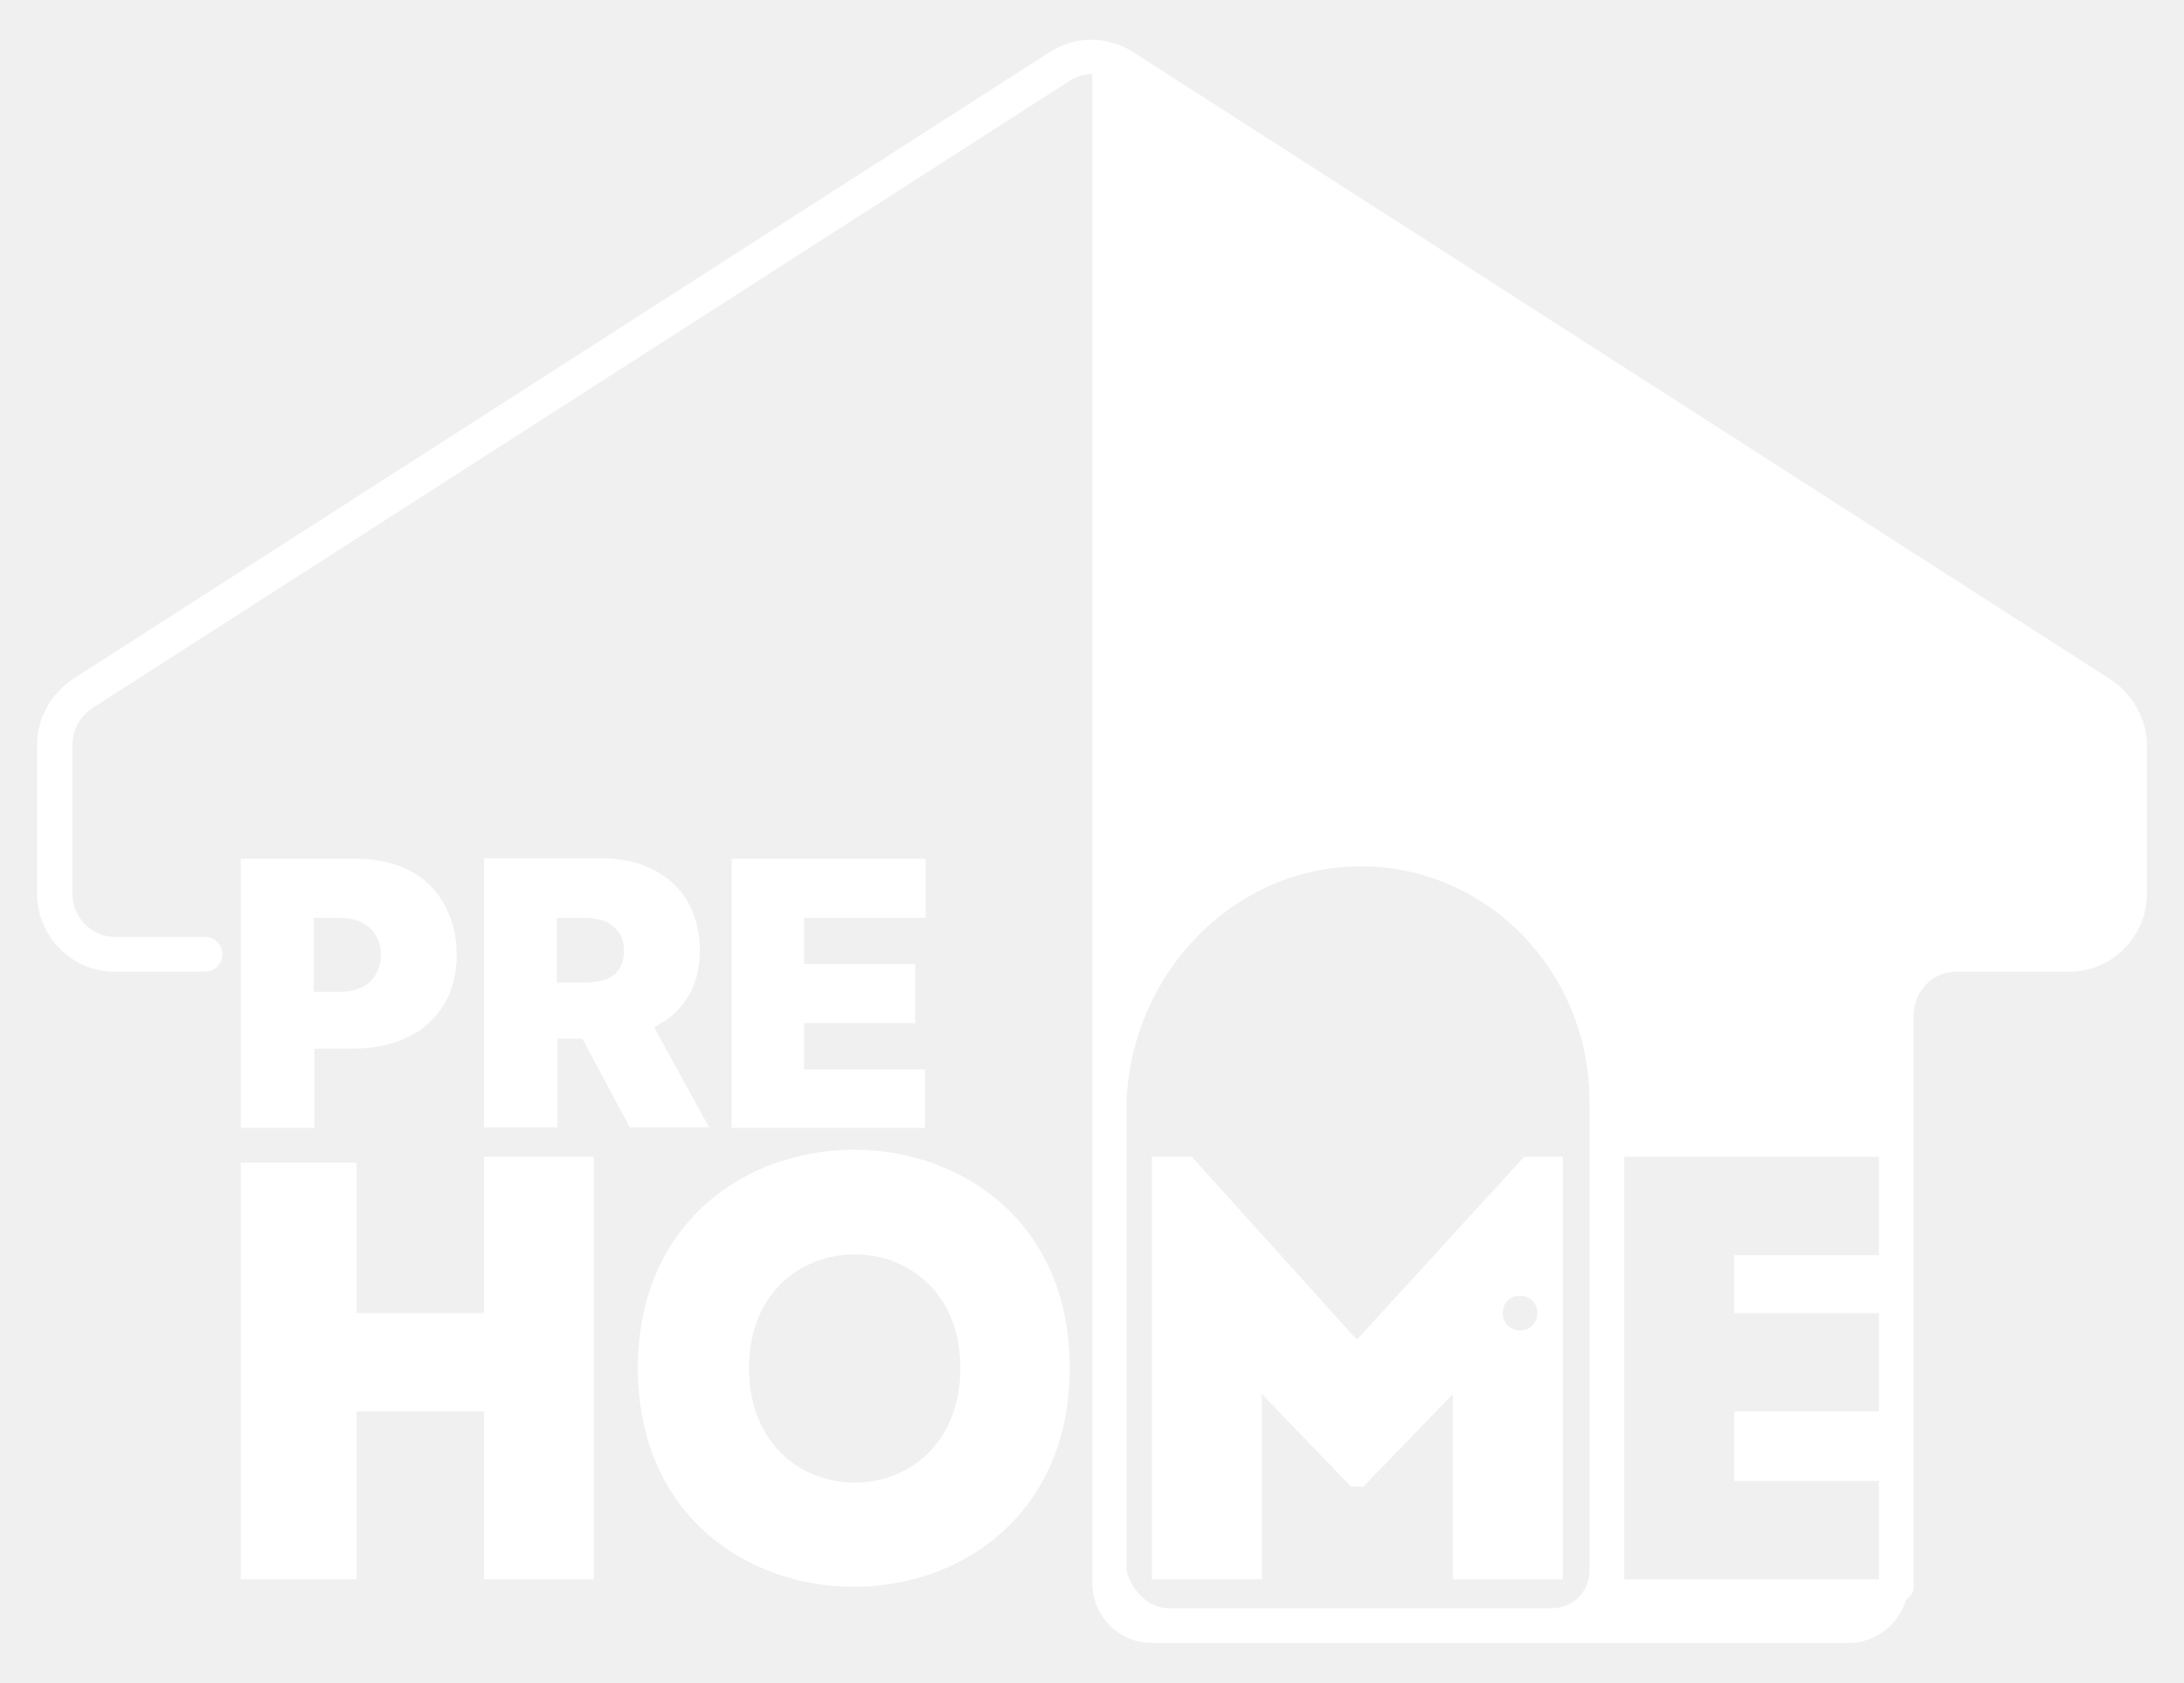
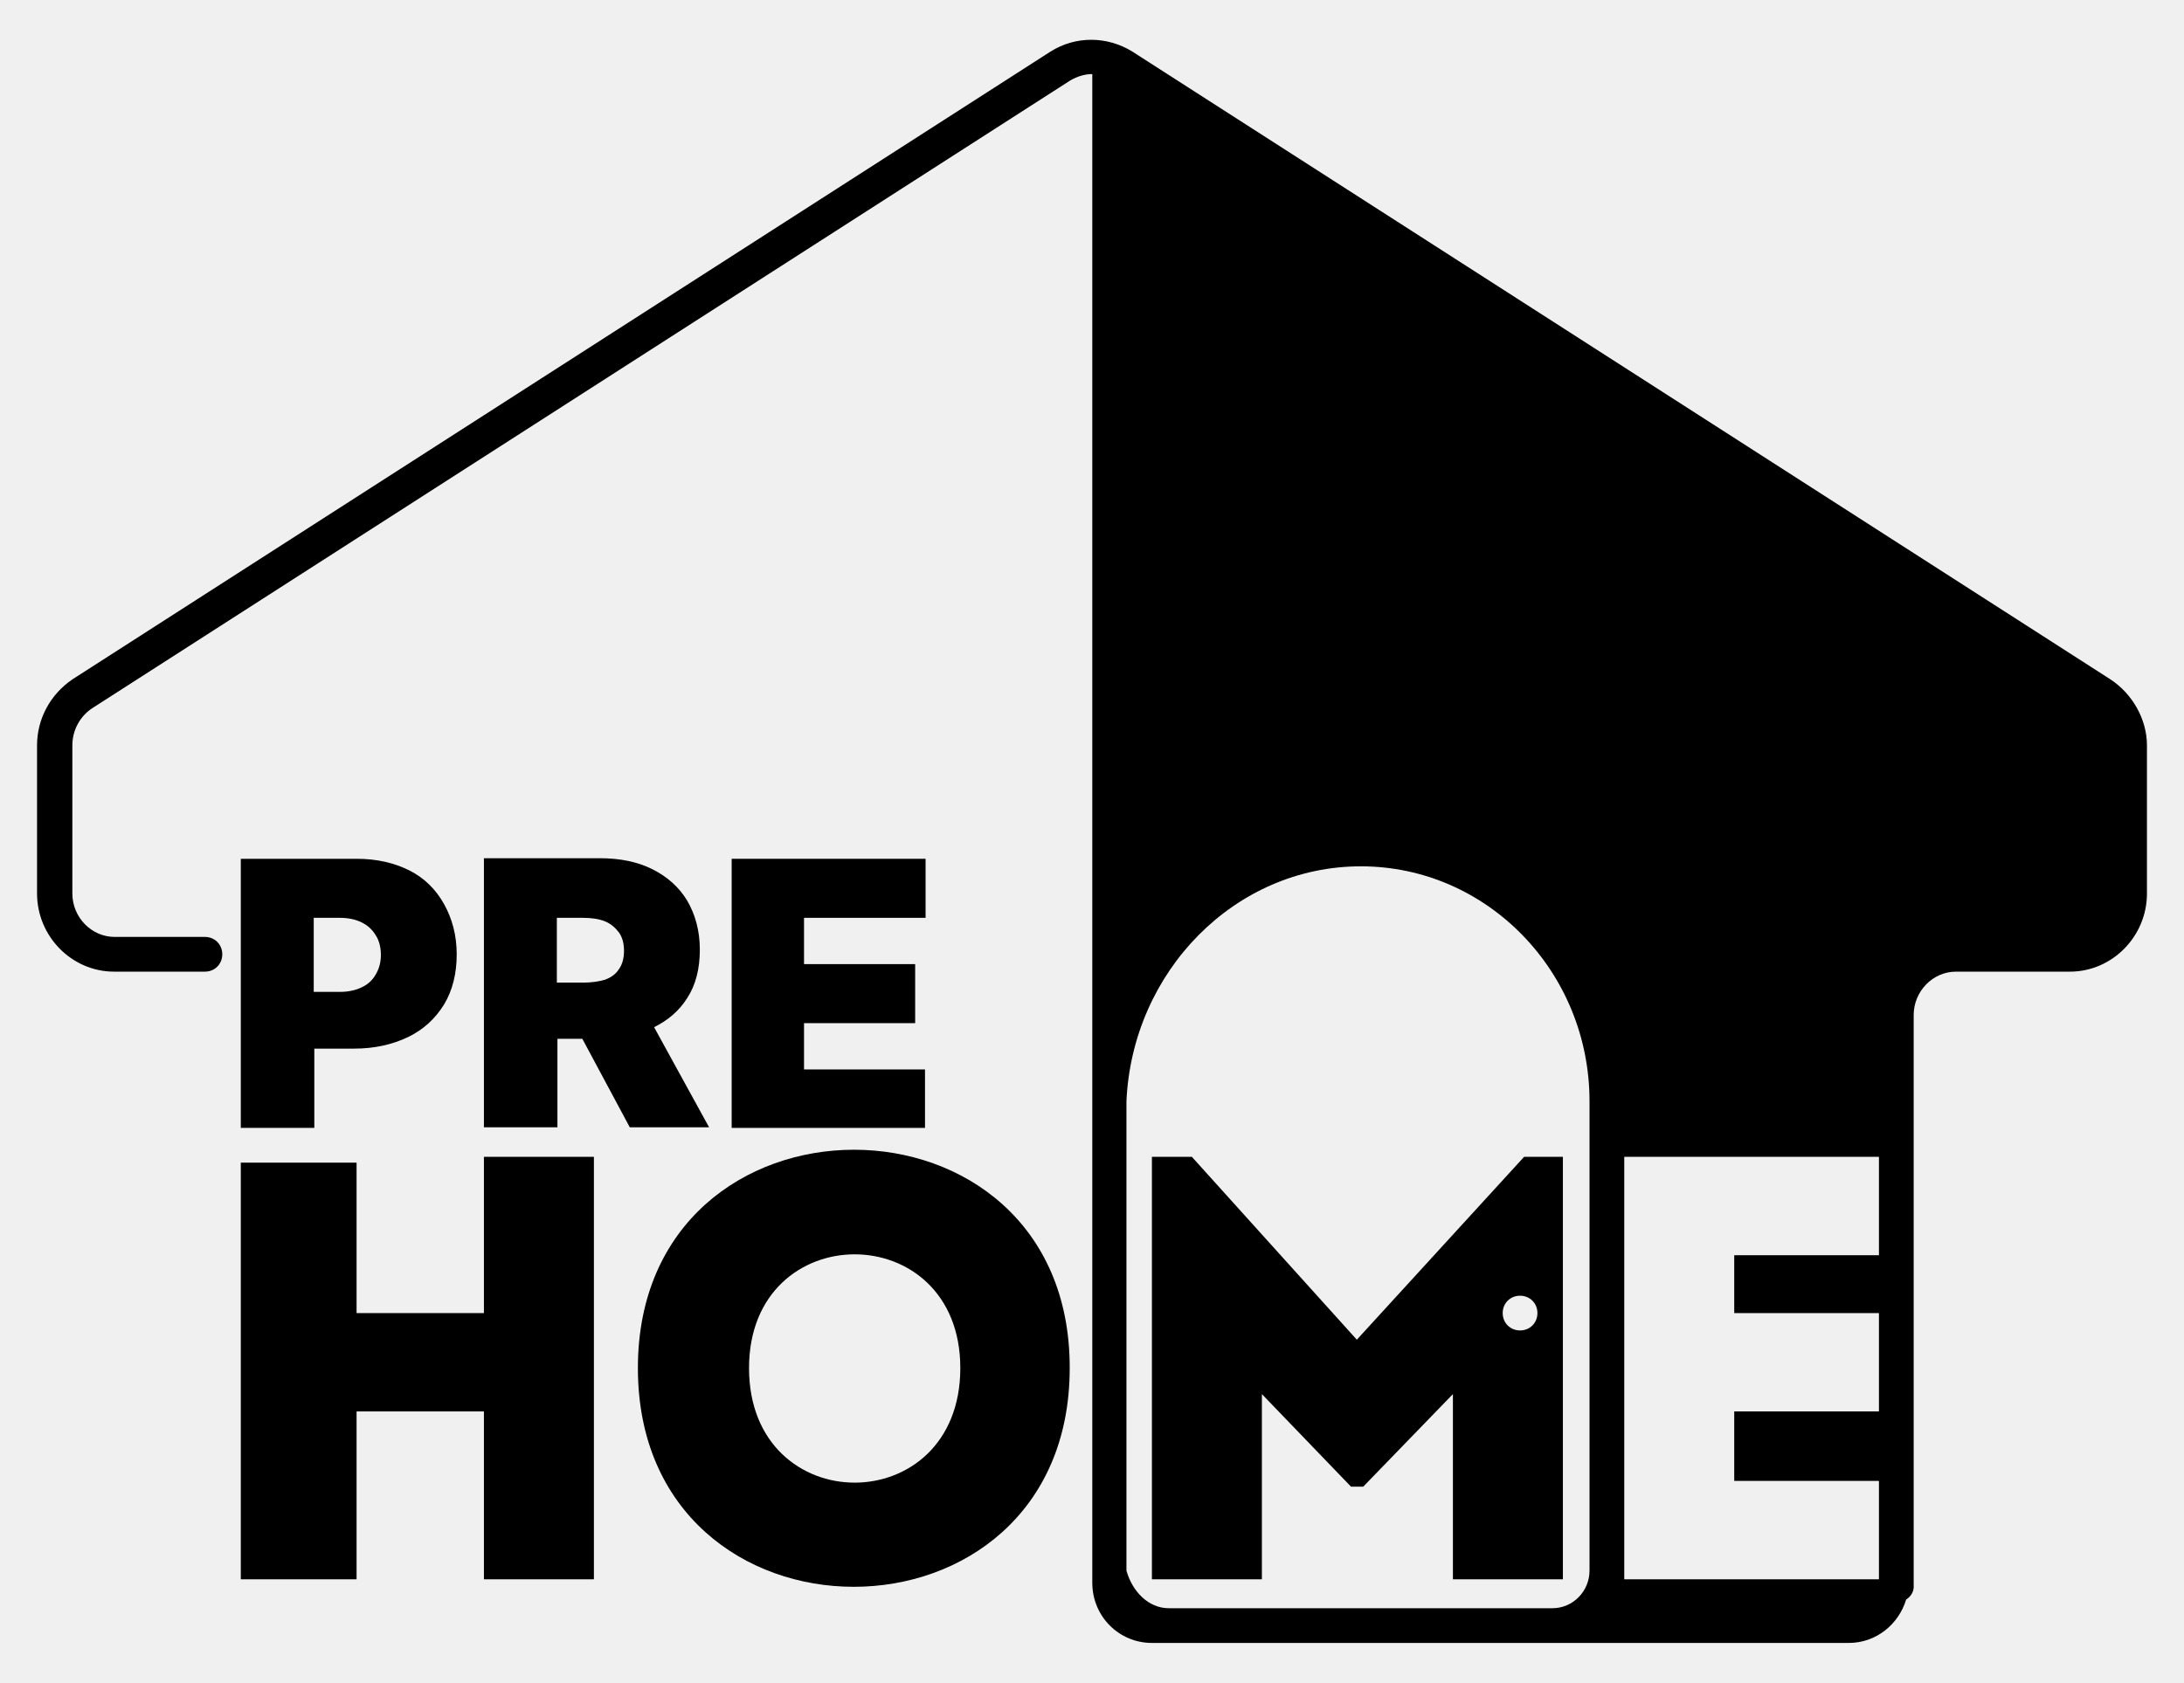
<svg xmlns="http://www.w3.org/2000/svg" version="1.1" id="Layer_1" x="0px" y="0px" viewBox="0 0 377.3 290.7" style="enable-background:new 0 0 377.3 290.7;" xml:space="preserve">
  <style type="text/css">
	.st0{fill:#FFFFFF;}
</style>
  <g>
-     <path class="st0" d="M83.6,226.9h-22v-26c-6.2,0-13.4,0-20,0v72c6.6,0,13.3,0,20,0v-29h22v29c6.2,0,12.7,0,19,0v-73   c-6.3,0-12.7,0-19,0V226.9z" />
-     <path class="st0" d="M110.2,236.4c0,50.4,74.6,50.4,74.6,0C184.9,186.1,110.2,186.1,110.2,236.4z M129.4,236.4   c0-26.2,36.5-26.2,36.5,0C165.9,262.8,129.4,262.8,129.4,236.4z" />
-     <path class="st0" d="M205.9,199.9h-6.9v73c6.3,0,12.6,0,19,0v-32l15.4,16h2.1l15.5-16v32c6.4,0,12.7,0,19,0v-73h-6.7l-28.9,31.6   L205.9,199.9z M262.6,223.9c1.7,0,3,1.3,3,3c0,1.7-1.3,3-3,3s-3-1.3-3-3C259.6,225.2,260.9,223.9,262.6,223.9z" />
-     <polygon class="st0" points="159.9,158.6 159.9,148.4 126.4,148.4 126.4,194.9 159.8,194.9 159.8,184.8 138.9,184.8 138.9,176.8    158.1,176.8 158.1,166.6 138.9,166.6 138.9,158.6  " />
-     <path class="st0" d="M61.2,181.2c3.5,0,6.6-0.7,9.3-2c2.7-1.3,4.7-3.2,6.2-5.6c1.5-2.5,2.2-5.4,2.2-8.7c0-3.3-0.8-6.2-2.2-8.7   c-1.4-2.5-3.4-4.5-6-5.8c-2.6-1.3-5.6-2-9.1-2H41.6v46.5v0h12.7v-13.7H61.2z M58.7,158.6c1.5,0,2.8,0.3,3.8,0.8s1.8,1.2,2.4,2.2   c0.6,0.9,0.9,2.1,0.9,3.4s-0.3,2.4-0.9,3.4c-0.5,0.9-1.3,1.7-2.4,2.2c-1,0.5-2.3,0.8-3.8,0.8h-4.5v-12.8H58.7z" />
-     <path class="st0" d="M113,177.5c2.4-1.2,4.3-2.8,5.7-5c1.5-2.3,2.2-5.1,2.2-8.4c0-3.3-0.8-6.1-2.2-8.5c-1.4-2.3-3.4-4.1-6-5.4   c-2.6-1.3-5.6-1.9-9.1-1.9H83.6v46.5h12.7v-15.3h4.3l8.2,15.3h13.7L113,177.5z M96.2,158.6h4.5c1.5,0,2.8,0.2,3.8,0.6   c1,0.4,1.8,1.1,2.4,1.9c0.6,0.8,0.9,1.9,0.9,3.2c0,1.3-0.3,2.4-0.9,3.2c-0.5,0.8-1.3,1.4-2.4,1.8c-1,0.3-2.3,0.5-3.8,0.5h-4.5   V158.6z" />
-     <path class="st0" d="M364.6,117.4L195.6,8.9c-4.4-2.7-9.8-2.7-14.1,0l-169,108.5c-3.8,2.6-6.1,6.8-6.1,11.4v25.6   c0,7.4,6,13.5,13.3,13.5h15.7c1.7,0,3-1.3,3-3c0-1.7-1.3-3-3-3H19.8c-4,0-7.3-3.4-7.3-7.5v-25.6c0-2.6,1.3-5,3.4-6.4l169-108.5   c1.2-0.7,2.5-1.1,3.8-1.1v260.7c0,5.8,4.6,10.4,10.3,10.4h120.4c4.7,0,8.6-3.2,9.9-7.5c0.8-0.5,1.4-1.4,1.3-2.5v-98.5   c0-4.1,3.3-7.5,7.3-7.5h19.7c7.3,0,13.3-6.1,13.3-13.5v-25.6C370.9,124.3,368.4,119.9,364.6,117.4z M274.6,271.4   c0,3.6-2.9,6.5-6.4,6.5h-66.3c-3.5,0-6.3-2.9-7.3-6.5v-81.1c1-22.4,18.7-40.6,40.5-40.6c21.8,0,39.5,18.2,39.5,40.6V271.4z    M324.6,216.9c-10,0-14.5,0-25,0v10h25c0,5.4,0,11.8,0,17h-25c0,4,0,7.9,0,12c10.1,0,15.5,0,25,0v17c-15.9,0-28,0-44,0   c0-25,0-48.3,0-73c16.4,0,27.7,0,44,0V216.9z" />
+     <path className="st0" d="M83.6,226.9h-22v-26c-6.2,0-13.4,0-20,0v72c6.6,0,13.3,0,20,0v-29h22v29c6.2,0,12.7,0,19,0v-73   c-6.3,0-12.7,0-19,0V226.9z" />
+     <path className="st0" d="M110.2,236.4c0,50.4,74.6,50.4,74.6,0C184.9,186.1,110.2,186.1,110.2,236.4z M129.4,236.4   c0-26.2,36.5-26.2,36.5,0C165.9,262.8,129.4,262.8,129.4,236.4z" />
+     <path className="st0" d="M205.9,199.9h-6.9v73c6.3,0,12.6,0,19,0v-32l15.4,16h2.1l15.5-16v32c6.4,0,12.7,0,19,0v-73h-6.7l-28.9,31.6   L205.9,199.9z M262.6,223.9c1.7,0,3,1.3,3,3c0,1.7-1.3,3-3,3s-3-1.3-3-3C259.6,225.2,260.9,223.9,262.6,223.9z" />
+     <polygon className="st0" points="159.9,158.6 159.9,148.4 126.4,148.4 126.4,194.9 159.8,194.9 159.8,184.8 138.9,184.8 138.9,176.8    158.1,176.8 158.1,166.6 138.9,166.6 138.9,158.6  " />
+     <path className="st0" d="M61.2,181.2c3.5,0,6.6-0.7,9.3-2c2.7-1.3,4.7-3.2,6.2-5.6c1.5-2.5,2.2-5.4,2.2-8.7c0-3.3-0.8-6.2-2.2-8.7   c-1.4-2.5-3.4-4.5-6-5.8c-2.6-1.3-5.6-2-9.1-2H41.6v46.5v0h12.7v-13.7H61.2z M58.7,158.6c1.5,0,2.8,0.3,3.8,0.8s1.8,1.2,2.4,2.2   c0.6,0.9,0.9,2.1,0.9,3.4s-0.3,2.4-0.9,3.4c-0.5,0.9-1.3,1.7-2.4,2.2c-1,0.5-2.3,0.8-3.8,0.8h-4.5v-12.8H58.7z" />
+     <path className="st0" d="M113,177.5c2.4-1.2,4.3-2.8,5.7-5c1.5-2.3,2.2-5.1,2.2-8.4c0-3.3-0.8-6.1-2.2-8.5c-1.4-2.3-3.4-4.1-6-5.4   c-2.6-1.3-5.6-1.9-9.1-1.9H83.6v46.5h12.7v-15.3h4.3l8.2,15.3h13.7L113,177.5z M96.2,158.6h4.5c1.5,0,2.8,0.2,3.8,0.6   c1,0.4,1.8,1.1,2.4,1.9c0.6,0.8,0.9,1.9,0.9,3.2c0,1.3-0.3,2.4-0.9,3.2c-0.5,0.8-1.3,1.4-2.4,1.8c-1,0.3-2.3,0.5-3.8,0.5h-4.5   V158.6z" />
+     <path className="st0" d="M364.6,117.4L195.6,8.9c-4.4-2.7-9.8-2.7-14.1,0l-169,108.5c-3.8,2.6-6.1,6.8-6.1,11.4v25.6   c0,7.4,6,13.5,13.3,13.5h15.7c1.7,0,3-1.3,3-3c0-1.7-1.3-3-3-3H19.8c-4,0-7.3-3.4-7.3-7.5v-25.6c0-2.6,1.3-5,3.4-6.4l169-108.5   c1.2-0.7,2.5-1.1,3.8-1.1v260.7c0,5.8,4.6,10.4,10.3,10.4h120.4c4.7,0,8.6-3.2,9.9-7.5c0.8-0.5,1.4-1.4,1.3-2.5v-98.5   c0-4.1,3.3-7.5,7.3-7.5h19.7c7.3,0,13.3-6.1,13.3-13.5v-25.6C370.9,124.3,368.4,119.9,364.6,117.4z M274.6,271.4   c0,3.6-2.9,6.5-6.4,6.5h-66.3c-3.5,0-6.3-2.9-7.3-6.5v-81.1c1-22.4,18.7-40.6,40.5-40.6c21.8,0,39.5,18.2,39.5,40.6V271.4z    M324.6,216.9c-10,0-14.5,0-25,0v10h25c0,5.4,0,11.8,0,17h-25c0,4,0,7.9,0,12c10.1,0,15.5,0,25,0v17c-15.9,0-28,0-44,0   c0-25,0-48.3,0-73c16.4,0,27.7,0,44,0V216.9z" />
  </g>
</svg>
